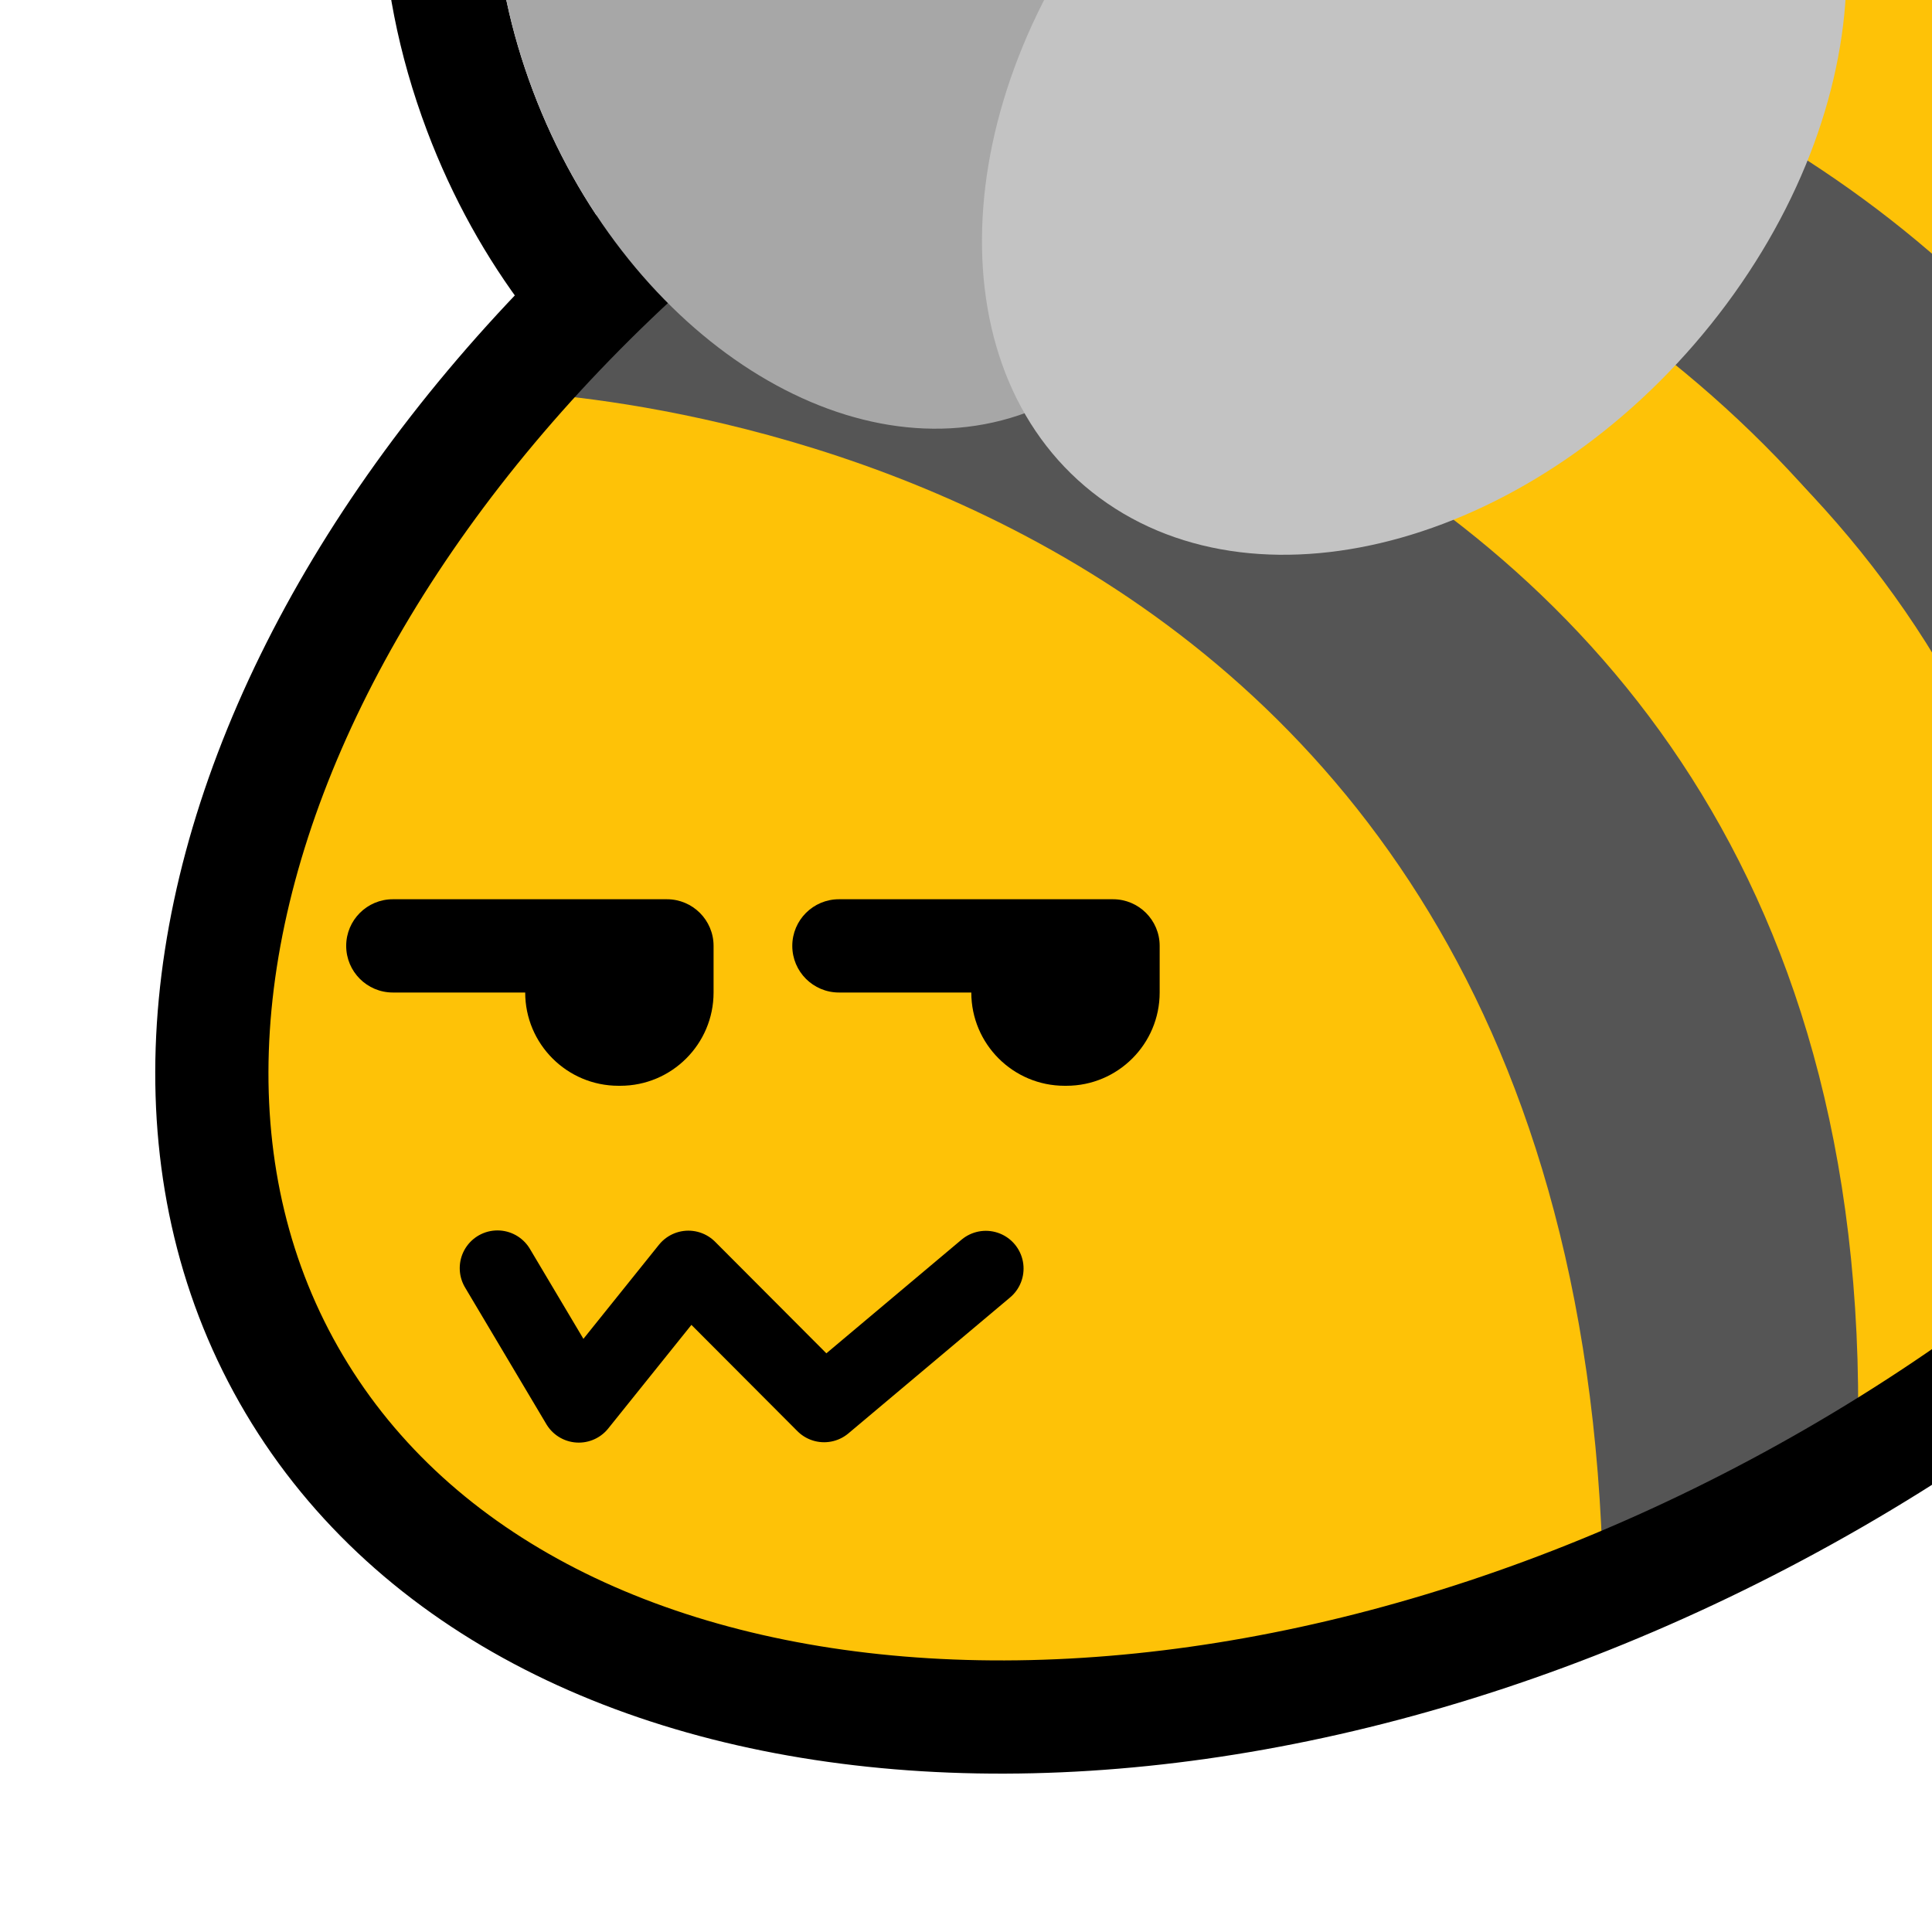
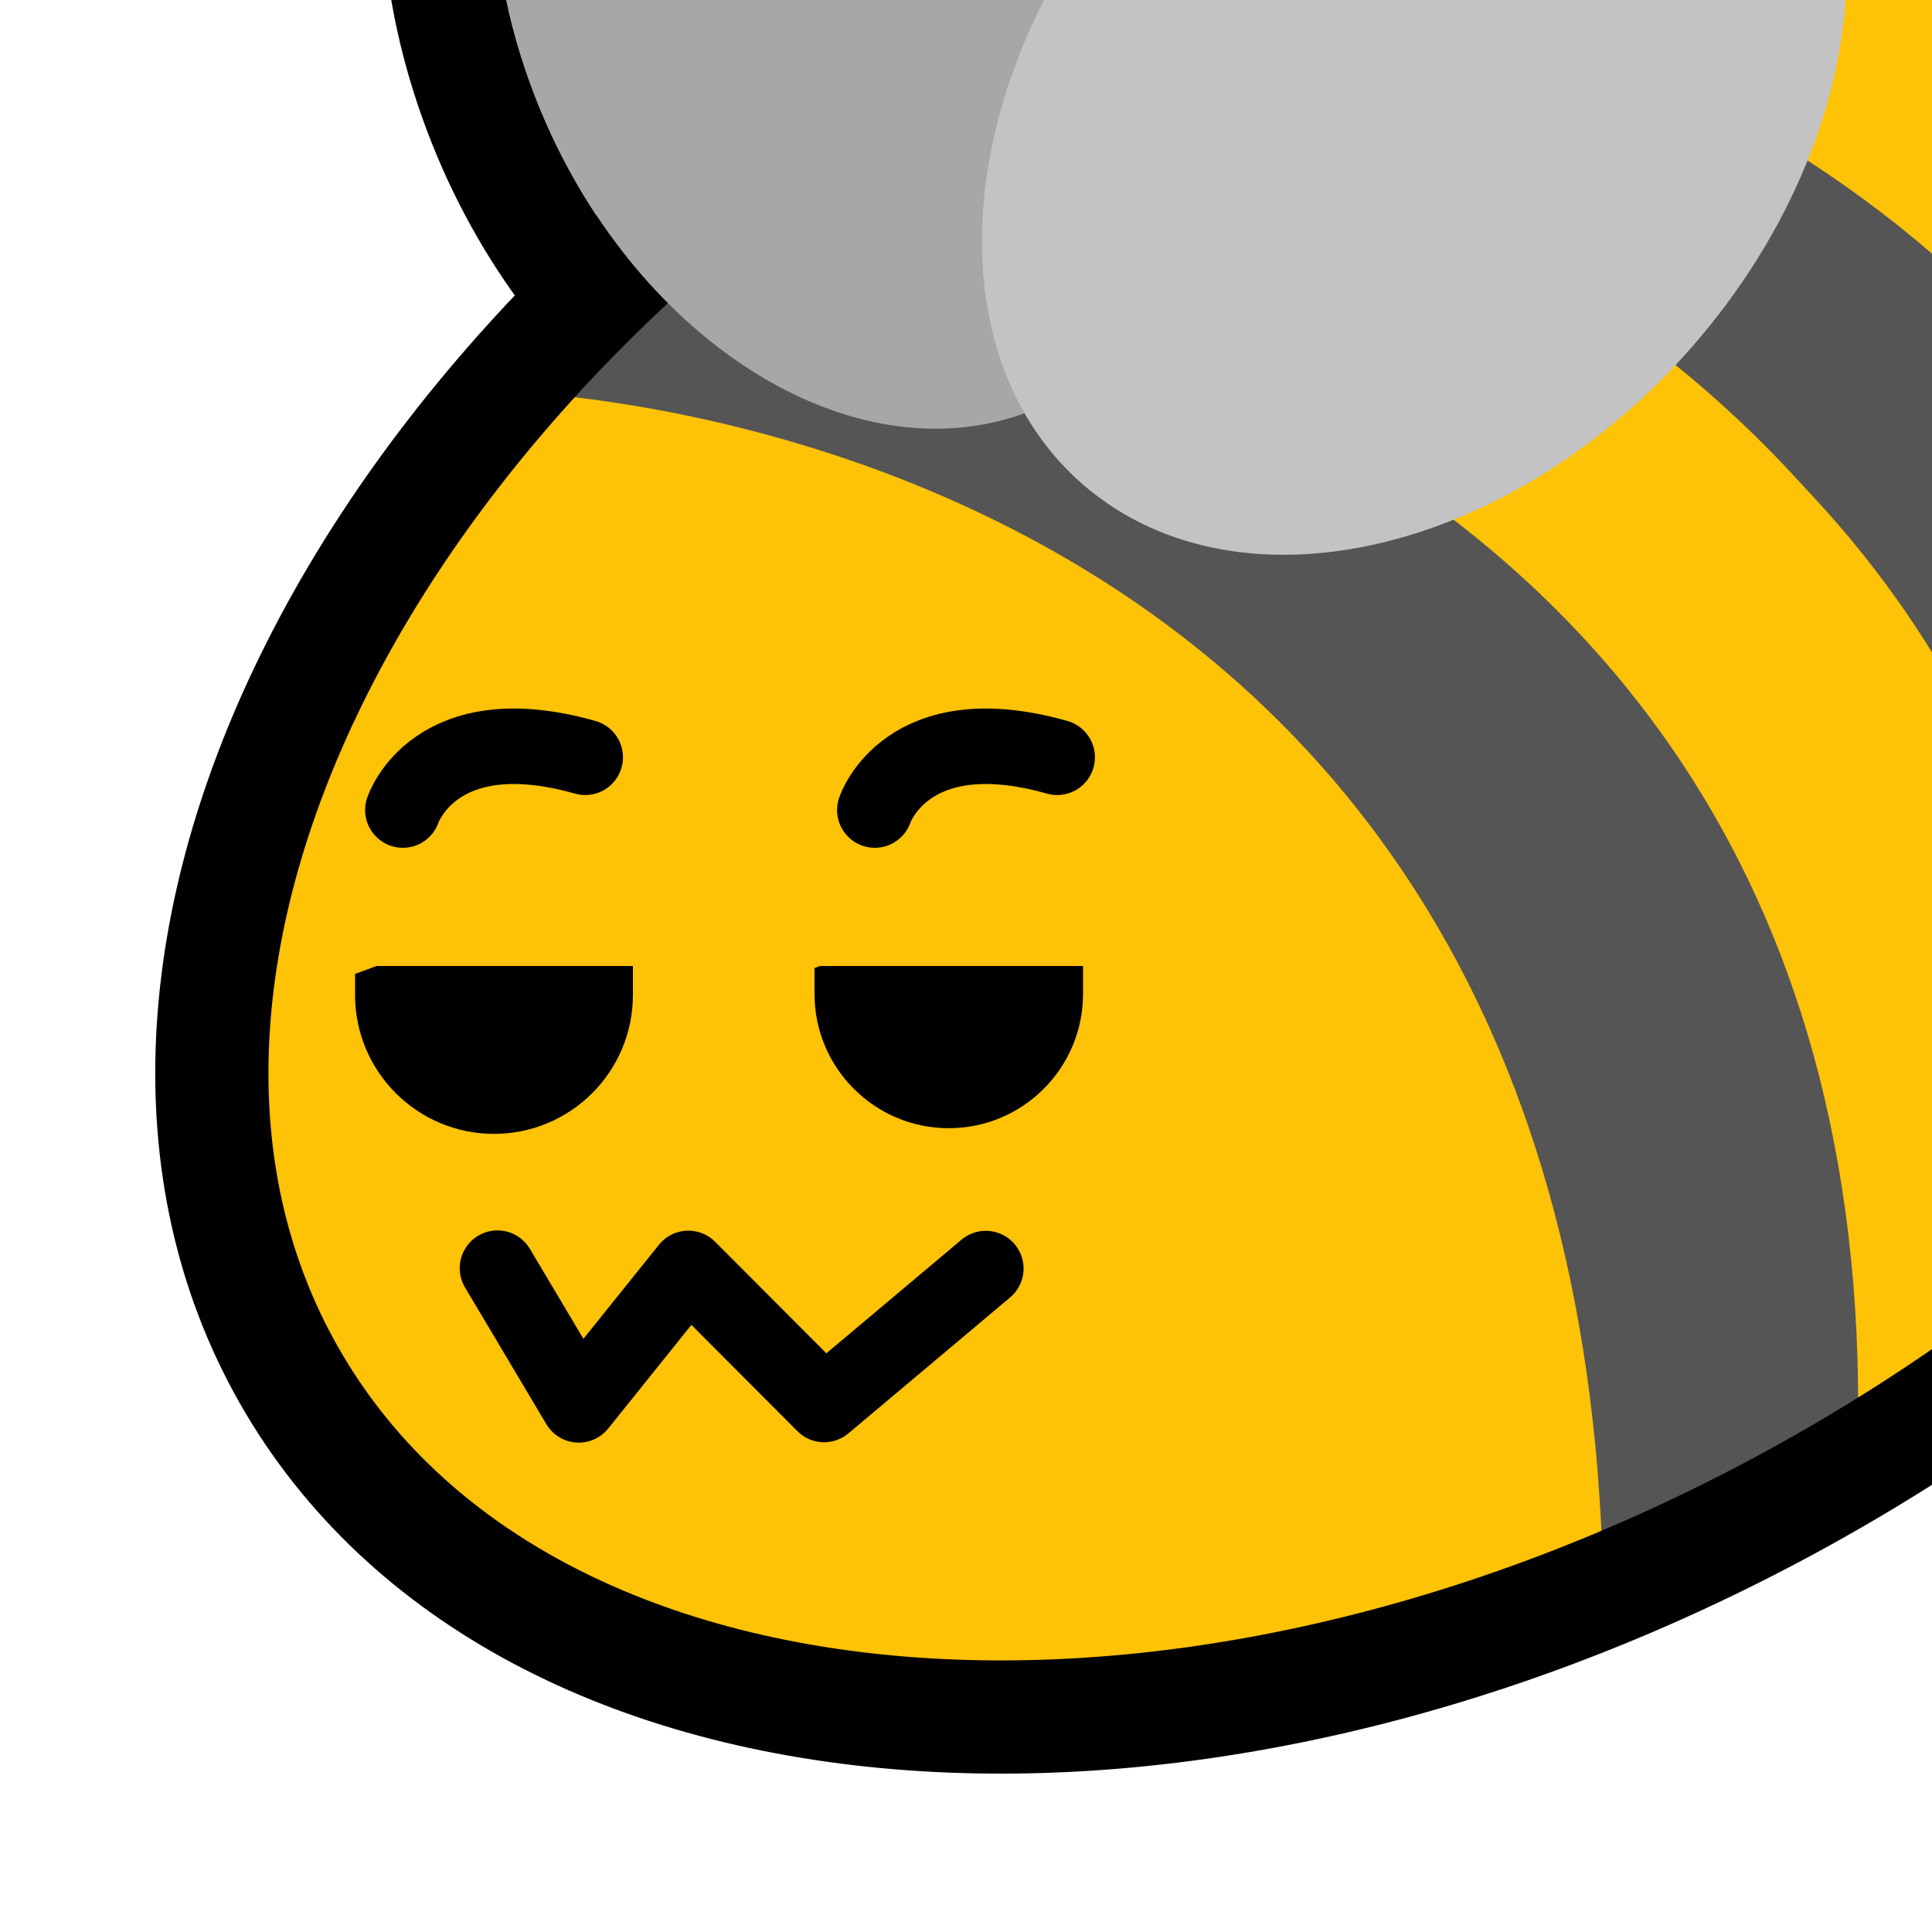
<svg xmlns="http://www.w3.org/2000/svg" width="100%" height="100%" viewBox="0 0 256 256" version="1.1" xml:space="preserve" style="fill-rule:evenodd;clip-rule:evenodd;stroke-linecap:round;stroke-linejoin:round;stroke-miterlimit:1.5;">
  <rect id="blobbee_smug" x="-0" y="0" width="256" height="256" style="fill:none;" />
  <clipPath id="_clip1">
    <rect x="-0" y="0" width="256" height="256" />
  </clipPath>
  <g clip-path="url(#_clip1)">
    <path id="Wings-outline" d="M129.457,71.439C101.62,74.152 70.004,52.917 56.583,17.332C41.238,-23.356 56.638,-63.617 86.987,-73.764C110.642,-81.673 139.399,-69.767 157.884,-44.535C184.732,-63.181 216.987,-65.526 237.979,-50.045C265.408,-29.818 267.488,16.097 238.398,52.369C209.763,88.073 163.808,97.957 136.809,78.046C134.11,76.056 131.659,73.845 129.457,71.439ZM135.756,54.763C138.246,59.112 141.562,62.914 145.712,65.974C167.403,81.971 203.691,71.669 226.696,42.984C249.701,14.299 250.768,-21.976 229.076,-37.973C209.154,-52.665 176.918,-45.173 153.969,-21.629C141.008,-50.189 114.034,-66.991 91.744,-59.538C68.16,-51.653 58.694,-19.58 70.618,12.039C82.543,43.658 111.372,62.927 134.957,55.041C135.225,54.952 135.491,54.859 135.756,54.763Z" />
    <path id="Body" d="M127.902,1.921C208.729,-44.745 300.137,-39.183 331.897,14.333C363.657,67.85 323.82,149.185 242.993,195.851C162.165,242.517 70.758,236.955 38.998,183.439C7.237,129.922 47.074,48.587 127.902,1.921Z" style="fill:rgb(254,194,7);" />
    <g id="Stripes">
      <path d="M188.793,-16.095C187.039,-14.699 315.054,-20.58 327.076,109.803C391.095,-61.796 189.429,-29.021 188.793,-16.095Z" style="fill:rgb(85,85,85);" />
      <path d="M327.076,111.159C319.401,-14.647 191.893,-17.614 192.59,-21.35L145.073,-3.751C145.073,-3.751 299.034,-6.142 304.518,142.104L323.15,113.42" style="fill:rgb(254,194,7);" />
      <path d="M275.897,172.628L304.252,142.104C298.868,-6.332 141.84,-8.914 141.842,-8.859L116.671,5.99C116.437,6.032 279.066,19.108 275.897,172.628Z" style="fill:rgb(85,85,85);" />
      <path d="M118.8,6.104L91.65,27.286C91.65,27.286 247.73,42.825 246.071,194.336L275.383,174.688C286.256,24.404 117.148,7.374 114.749,9.264" style="fill:rgb(254,194,7);" />
      <path d="M85.819,30.174L65.463,51.814C65.463,51.814 209.143,53.111 212.42,209.36L246.071,194.336C251.812,38.125 90.484,31.835 85.819,30.174Z" style="fill:rgb(85,85,85);" />
    </g>
    <path id="Body-outline" d="M127.902,1.921C208.729,-44.745 300.137,-39.183 331.897,14.333C363.657,67.85 323.82,149.185 242.993,195.851C162.165,242.517 70.758,236.955 38.998,183.439C7.237,129.922 47.074,48.587 127.902,1.921Z" style="fill:none;stroke:black;stroke-width:15px;" />
    <g id="Wings">
      <path id="Back-wing" d="M91.744,-59.538C115.328,-67.424 144.157,-48.156 156.082,-16.536C168.007,15.083 158.541,47.156 134.957,55.041C111.372,62.927 82.543,43.658 70.618,12.039C58.694,-19.58 68.16,-51.653 91.744,-59.538Z" style="fill:rgb(167,167,167);" />
      <path id="Front-wing" d="M229.076,-37.973C250.768,-21.976 249.701,14.299 226.696,42.984C203.691,71.669 167.403,81.971 145.712,65.974C124.02,49.977 125.087,13.702 148.092,-14.983C171.097,-43.668 207.385,-53.97 229.076,-37.973Z" style="fill:rgb(195,195,195);" />
    </g>
    <g id="Face">
      <path id="Mouth" d="M65.917,168.037L76.693,186.154L91.213,168.069L109.2,186.104L130.627,168.09" style="fill:none;stroke:black;stroke-width:10px;" />
      <g id="Eyes">
-         <path id="Right-eye" d="M128.702,131.513L111.161,131.513C107.751,131.513 104.982,128.744 104.982,125.334C104.982,121.923 107.751,119.155 111.161,119.155L147.483,119.155C150.893,119.155 153.662,121.923 153.662,125.334L153.662,131.513C153.662,138.333 148.124,143.871 141.304,143.871L141.06,143.871C134.24,143.871 128.702,138.333 128.702,131.513Z" />
-         <path id="Left-eye" d="M69.592,131.513L52.051,131.513C48.64,131.513 45.872,128.744 45.872,125.334C45.872,121.923 48.64,119.155 52.051,119.155L88.373,119.155C91.783,119.155 94.552,121.923 94.552,125.334L94.552,131.513C94.552,138.333 89.014,143.871 82.194,143.871L81.95,143.871C75.13,143.871 69.592,138.333 69.592,131.513Z" />
+         <path id="Right-eye" d="M108.662,128L143.507,128L143.507,131.703C143.507,141.521 135.536,149.492 125.718,149.492C115.9,149.492 107.929,141.521 107.929,131.703L107.929,128.267L108.662,128Z" />
+         <path id="Left-eye" d="M83.865,128L83.865,131.835C83.865,141.995 75.616,150.244 65.457,150.244C55.297,150.244 47.048,141.995 47.048,131.835L47.048,129.045L49.906,128L83.865,128Z" />
      </g>
+       <path id="Right-eyebrow" d="M115.918,107.335C115.918,107.335 120.073,94.679 140.082,100.346" style="fill:none;stroke:black;stroke-width:10px;" />
+       <path id="Left-eyebrow" d="M53.381,107.335C53.381,107.335 57.536,94.679 77.545,100.346" style="fill:none;stroke:black;stroke-width:10px;" />
    </g>
  </g>
</svg>
